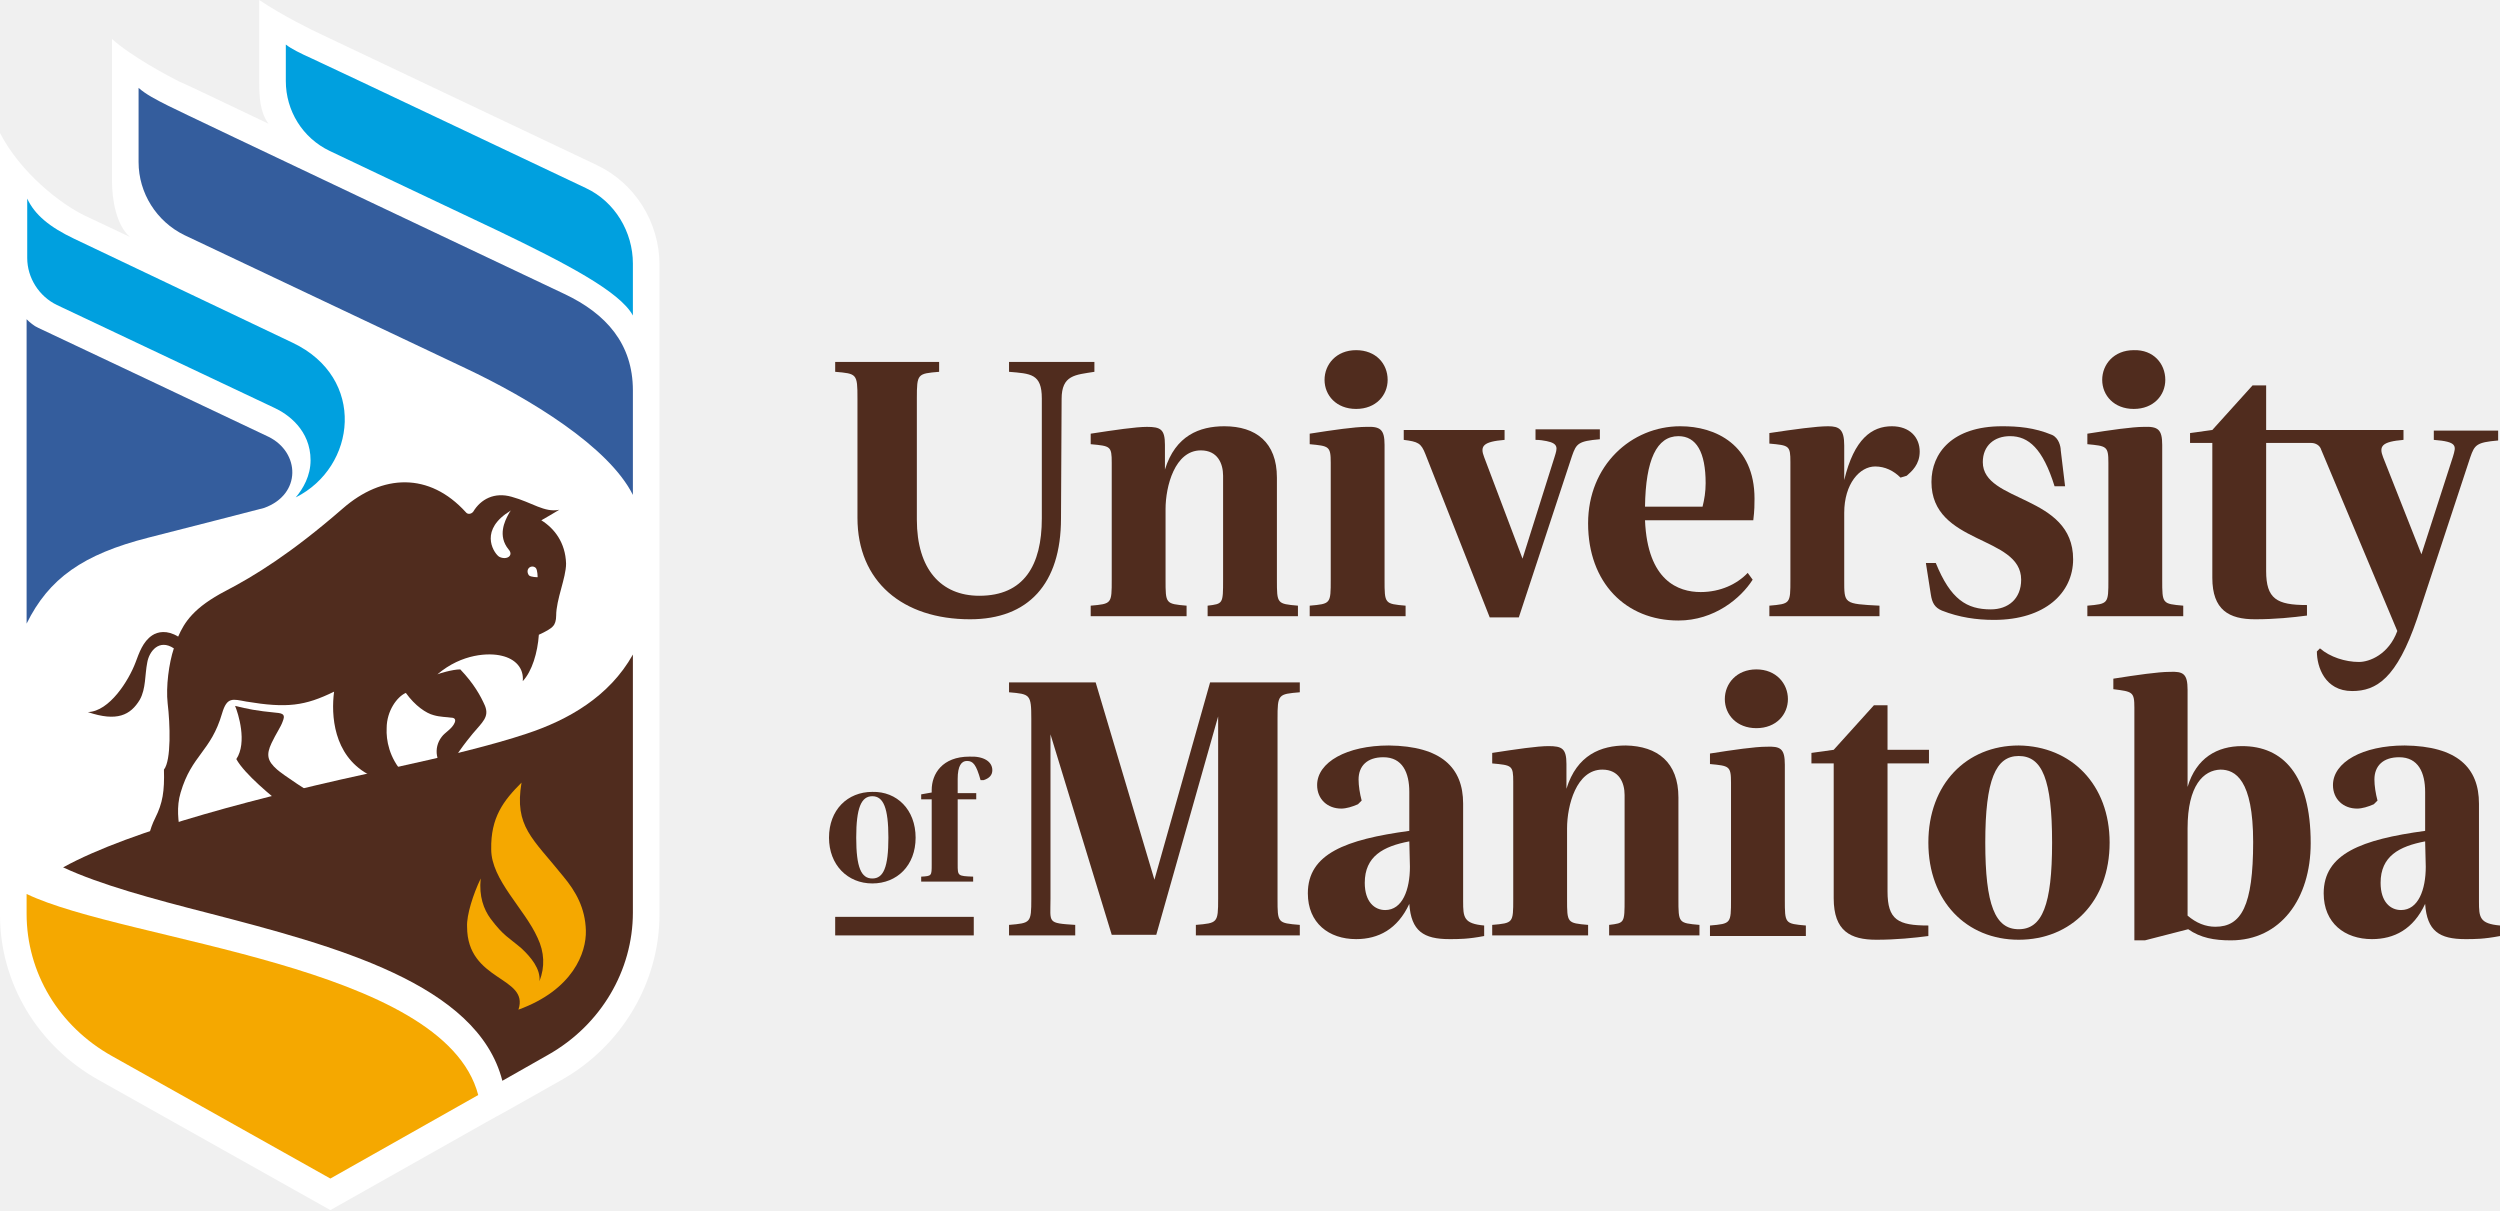
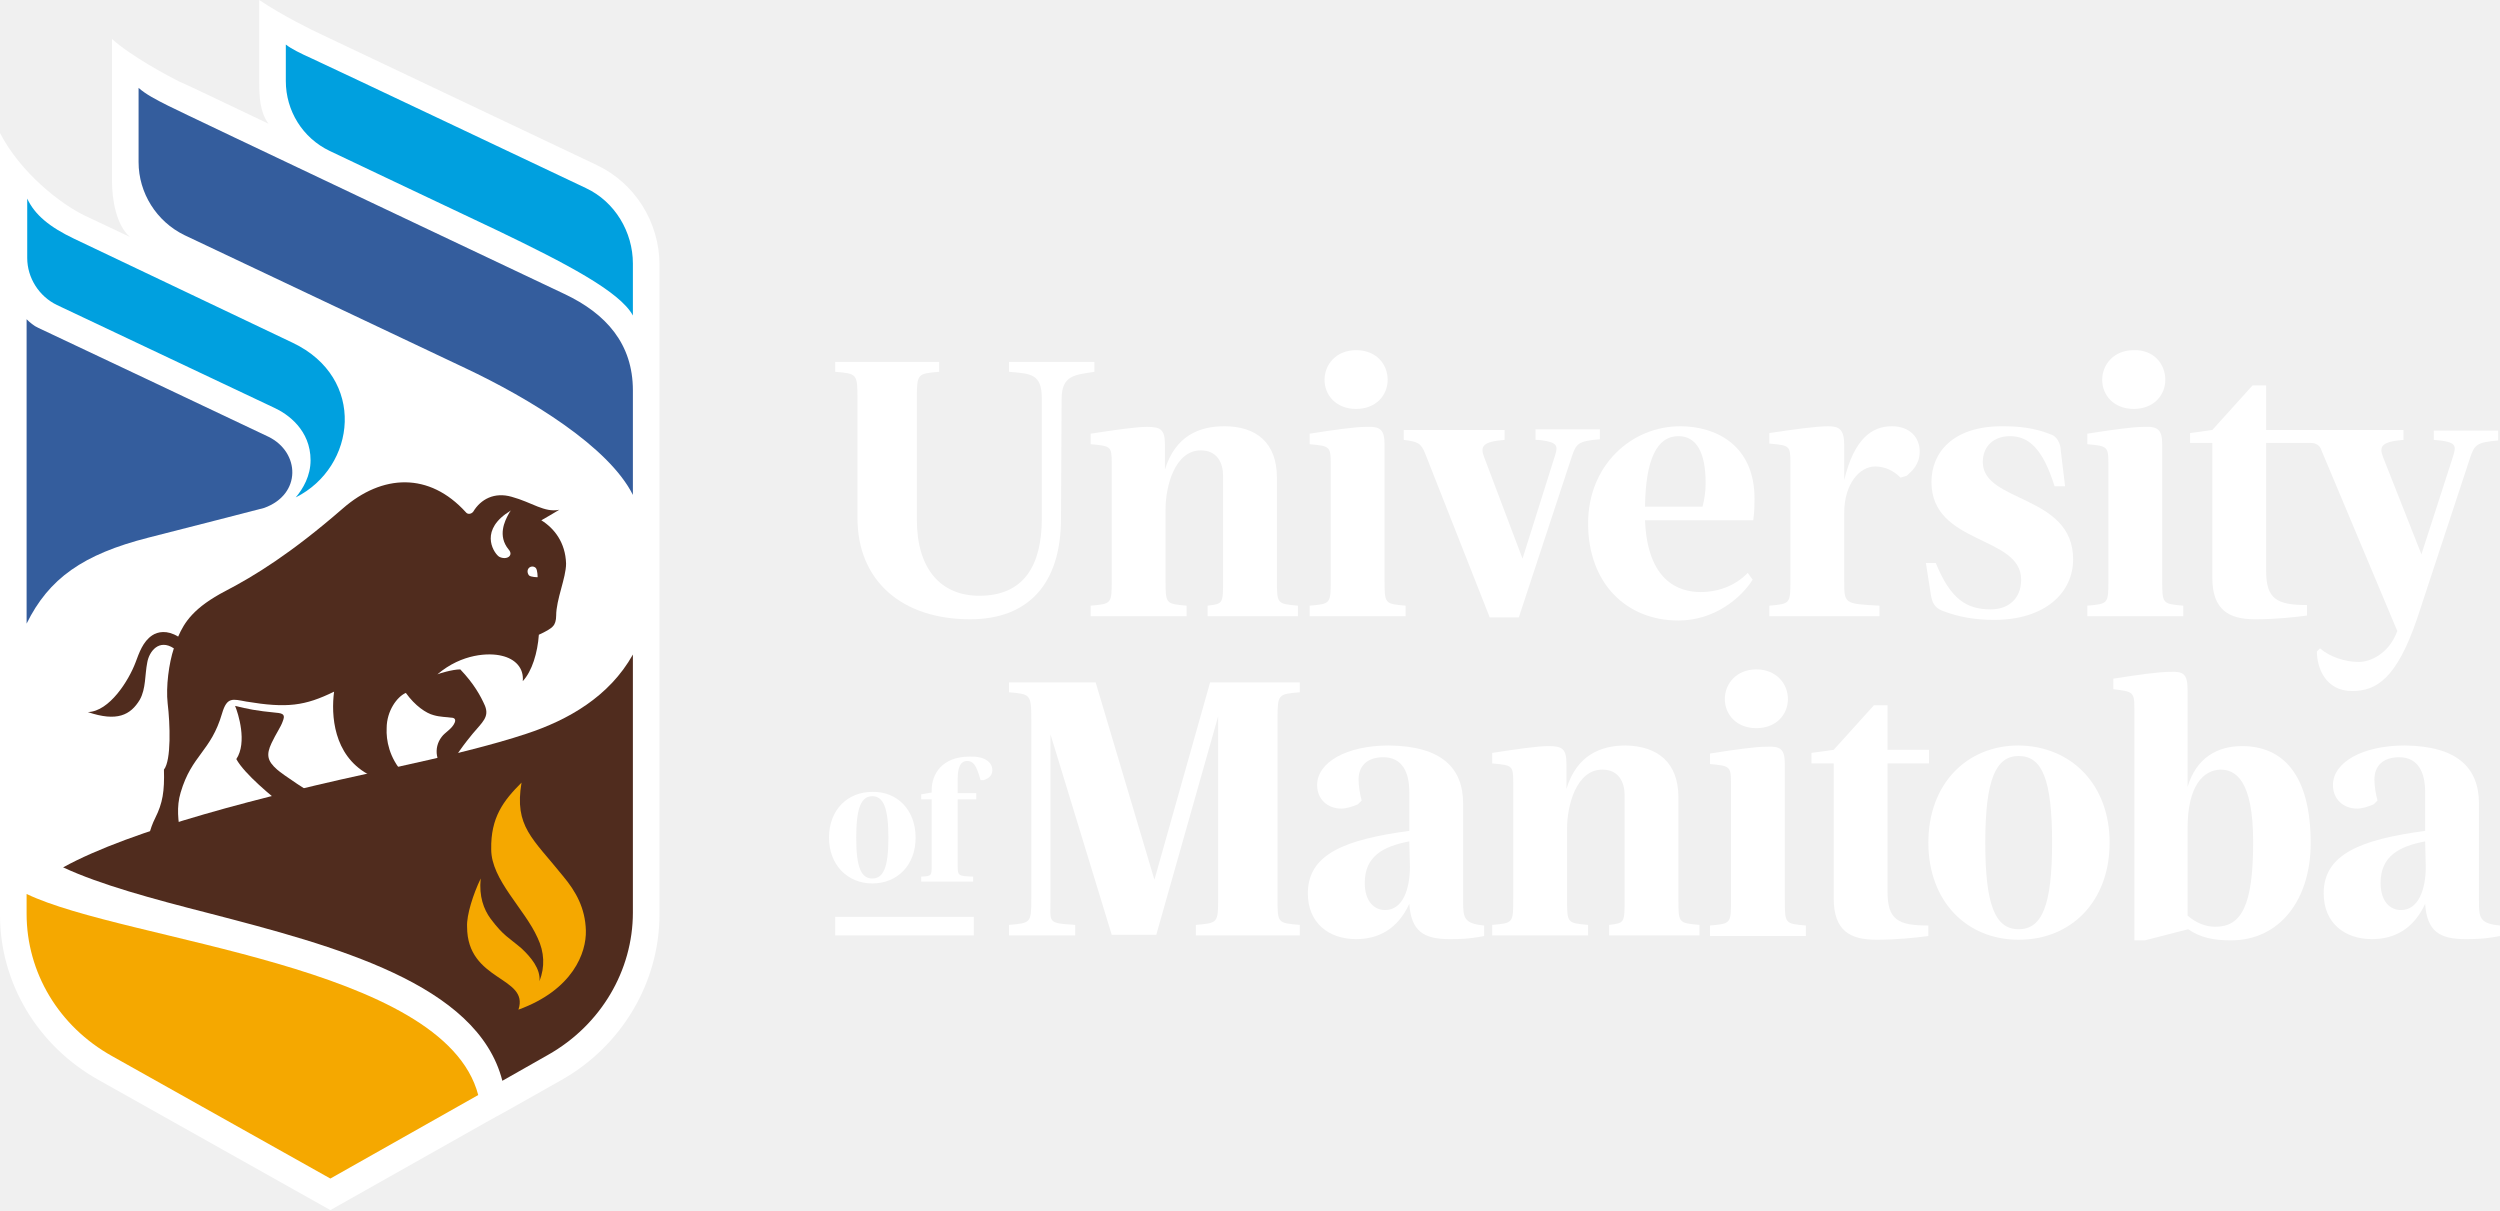
<svg xmlns="http://www.w3.org/2000/svg" viewBox="0 0 404.1 195.6">
  <style type="text/css">

        .st0{fill:#FFFFFF;}
        .st1{fill:#502C1E;}
        .st2{fill:#F5A800;}
        .st3{fill:#00A0DF;}
        .st4{fill:#345D9D;}

    </style>
  <path class="st0" d="M106.6 103.9v-24l0 0V42.8c0-6.9-4-13.2-10.1-16.1L51.8 5.5c-1.1-0.5-6.2-3-9.9-5.5v13.2c0 2.4 0.1 4.9 1.5 6.8 -8-3.8-13.8-6.6-14.4-6.8 -1.8-0.9-7.8-4.1-10.9-6.9 0 3.8 0 22.9 0 22.9 0 3.1 0.7 7.2 2.9 9.1l-7.2-3.4C9.8 33 3.3 27.9 0 21.5v28l0 0v97.8l0 0v0.6c0 11 6.1 21.2 16 26.7l37.4 21 25-14.1 0 0 1.8-1 2-1.1 0 0 8.5-4.8c9.8-5.5 15.9-15.8 15.9-26.8V103.9z" />
-   <rect x="135" y="148.2" class="st1" width="22.4" height="3" />
-   <path class="st1" d="M148 135.4c0 4.5-3 7.4-7 7.4s-7-3-7-7.4c0-4.5 3-7.4 7-7.4C145 127.9 148 130.9 148 135.4zM138.4 135.4c0 4.8 0.8 6.6 2.6 6.6 1.8 0 2.6-1.8 2.6-6.6s-0.8-6.7-2.6-6.7C139.2 128.7 138.4 130.6 138.4 135.4z" />
-   <path class="st1" d="M160.4 124.5c0 0.8-0.5 1.3-1.4 1.6h-0.5c-0.7-2.5-1.2-3.1-2.2-3.1 -0.9 0-1.5 0.8-1.5 2.9v2.3h3v1h-3v10.5c0 1.9 0 1.9 2.5 2v0.8h-8.4v-0.8c1.7-0.1 1.7-0.1 1.7-2v-10.5h-1.7v-0.8l1.7-0.3v-0.4c0-2.6 1.7-5.4 6.1-5.4C159 122.2 160.4 123.1 160.4 124.5z" />
-   <path class="st1" d="M206.4 77.2v16.5c0 3.9 0 3.9 3.4 4.2v1.7h-14.6v-1.7c2.5-0.3 2.5-0.3 2.5-4.2V76.9c0-2-0.9-4.1-3.6-4.1 -4.2 0-5.7 5.8-5.7 9.5v11.4c0 3.9 0 3.9 3.4 4.2v1.7h-15.5v-1.7c3.4-0.3 3.4-0.3 3.4-4.2V74.8c0-2.7-0.2-2.7-3.4-3v-1.7c3.9-0.6 7.3-1.1 9.1-1.1 2.2 0 2.9 0.4 2.9 2.9v4c1.7-5.5 5.6-7 9.6-7C203 68.9 206.4 71.5 206.4 77.2z" />
-   <path class="st1" d="M223.8 71.9v21.8c0 3.9 0 3.9 3.4 4.2v1.7h-15.5v-1.7c3.4-0.3 3.4-0.3 3.4-4.2V74.8c0-2.7-0.3-2.7-3.4-3v-1.7c3.8-0.6 7.3-1.1 9.1-1.1C223.1 68.9 223.8 69.4 223.8 71.9zM224.3 61.4c0 2.5-1.9 4.7-5.1 4.7s-5.1-2.2-5.1-4.7 1.9-4.8 5.1-4.8S224.3 58.8 224.3 61.4z" />
-   <path class="st1" d="M310.3 73c0 2.1-1.3 3.2-2.1 3.9l-1 0.3c-1.1-1.1-2.5-1.8-4.1-1.8 -2.5 0-5 2.8-5 7.5v10.8c0 3.9-0.1 3.9 5.7 4.2v1.7H286v-1.7c3.4-0.3 3.4-0.3 3.4-4.2v-19c0-2.7-0.2-2.7-3.4-3V70c4-0.6 7.6-1.1 9.5-1.1 1.8 0 2.6 0.5 2.6 3.1v5.6c1.6-6.7 4.5-8.7 7.7-8.7C308.7 68.9 310.3 70.7 310.3 73z" />
-   <path class="st1" d="M331.7 70.3c1.1 0.5 1.4 1.9 1.4 2.5l0.7 5.8h-1.7c-1.9-6.1-4.2-8.1-7.2-8.1 -2.5 0-4.4 1.5-4.4 4.2 0 6.6 14.6 5.2 14.6 15.7 0 5.4-4.5 9.8-12.8 9.8 -2.8 0-5.6-0.4-8.4-1.5 -1.2-0.5-1.6-1.3-1.8-2.6l-0.8-5.1h1.6c2.4 5.9 5 7.5 8.9 7.5 2.8 0 4.9-1.7 4.9-4.8 0-7.2-14.5-5.6-14.5-15.8 0-4.7 3.4-9 11.4-9C326.2 68.9 328.8 69.1 331.7 70.3z" />
-   <path class="st1" d="M349.5 71.9v21.8c0 3.9 0 3.9 3.4 4.2v1.7h-15.5v-1.7c3.4-0.3 3.4-0.3 3.4-4.2V74.8c0-2.7-0.3-2.7-3.4-3v-1.7c3.8-0.6 7.3-1.1 9.1-1.1C348.8 68.9 349.5 69.4 349.5 71.9zM350 61.4c0 2.5-1.9 4.7-5.1 4.7s-5.1-2.2-5.1-4.7 1.9-4.8 5.1-4.8C348.1 56.5 350 58.8 350 61.4z" />
-   <path class="st1" d="M248.2 69.5v1.6c0.7 0 1.3 0.1 1.8 0.2 2 0.4 1.7 1.2 1.3 2.5l-5.2 16.5 -6.2-16.4c-0.7-1.8-0.2-2.5 3.3-2.8v-1.6h-16.3v1.6c2.3 0.3 2.8 0.5 3.5 2.3l10.4 26.4h4.7l8.6-26.1c0.7-2 1-2.4 4.5-2.7v-1.6h-10.4V69.5z" />
-   <path class="st1" d="M283.6 80.6c0-8.7-6.3-11.7-12-11.7 -7.9 0-14.9 6.3-14.9 15.7 0 9.6 6.1 15.7 14.6 15.7 5.8 0 10.1-3.6 12-6.6l-0.8-1.1c-1.7 1.8-4.4 3.1-7.6 3.1 -3.6 0-8.6-1.8-9-11.6h17.5C283.6 82.5 283.6 81.5 283.6 80.6zM275.2 81.9h-9.3c0.1-7.6 1.9-11.4 5.4-11.4 2.9 0 4.4 2.6 4.4 7.6C275.7 79.5 275.5 80.7 275.2 81.9z" />
-   <path class="st1" d="M393.4 69.5v1.6c3.9 0.3 3.6 1 3.1 2.7l-5.1 15.8 -6.2-15.7c-0.7-1.8-0.2-2.5 3.3-2.8v-1.6h-11.8 -4.6 -5.8v-7.2h-2.2l-6.5 7.2L354 70v1.6h3.6v21.8c0 5.2 2.7 6.7 6.9 6.7 3.3 0 6.1-0.3 8.4-0.6v-1.7c-4.9 0-6.6-1-6.6-5.5V71.6h7.3c0.7 0 1.4 0.4 1.6 1.1l12.3 29.3c-1.4 3.8-4.5 5-6.2 5 -2.2 0-4.7-0.8-6.3-2.2l-0.5 0.5c0 2.5 1.3 6.4 5.7 6.4 3.9 0 7.2-2 10.5-11.7l8.6-26.1c0.7-2 1-2.4 4.5-2.7v-1.6h-10.4V69.5z" />
-   <path class="st1" d="M210.1 111.9v-1.6h-13.8 -0.7l-9 31.9 -9.5-31.9h-14v1.6c3.4 0.3 3.6 0.3 3.6 4.3v29.1c0 3.9-0.1 3.9-3.6 4.2v1.7h10.7v-1.7c-4.6-0.3-4-0.3-4-4.2v-26.6l9.9 32.4h7.2l10-35.3v29.5c0 3.9-0.1 3.9-3.6 4.2v1.7h16.8v-1.7c-3.6-0.3-3.6-0.3-3.6-4.2v-29.1C206.5 112.2 206.6 112.2 210.1 111.9z" />
-   <path class="st1" d="M236.5 129.9v15.8c0 2.6 0.1 3.6 3.4 3.9v1.7c-2.6 0.5-4.1 0.5-5.6 0.5 -4.2 0-6.2-1.3-6.5-5.7 -1.9 4.1-5 5.7-8.6 5.7 -4.4 0-7.8-2.6-7.8-7.4 0-6.4 6.1-8.7 16.4-10.1V128c0-3.1-1.1-5.6-4.2-5.6 -2.6 0-4 1.4-4 3.6 0 1 0.2 2.3 0.5 3.4l-0.6 0.6c-0.9 0.4-1.9 0.7-2.7 0.7 -2.2 0-3.9-1.5-3.9-3.8 0-3.7 4.8-6.4 11.6-6.4C233 120.6 236.5 124.1 236.5 129.9zM227.8 136c-4.2 0.8-7.2 2.4-7.2 6.7 0 3.1 1.6 4.4 3.3 4.4 2.8 0 4-3.3 4-7L227.8 136 227.8 136z" />
-   <path class="st1" d="M271.3 128.9v16.4c0 3.9 0 3.9 3.4 4.2v1.7h-14.6v-1.7c2.5-0.3 2.5-0.3 2.5-4.2v-16.8c0-2-0.9-4.1-3.6-4.1 -4.2 0-5.7 5.8-5.7 9.5v11.4c0 3.9 0 3.9 3.4 4.2v1.7h-15.5v-1.7c3.4-0.3 3.4-0.3 3.4-4.2v-18.9c0-2.7-0.2-2.7-3.4-3v-1.7c3.9-0.6 7.3-1.1 9.1-1.1 2.2 0 2.9 0.4 2.9 2.9v4c1.7-5.5 5.6-7 9.6-7C267.9 120.6 271.3 123.2 271.3 128.9z" />
-   <path class="st1" d="M288.5 123.6v21.8c0 3.9 0 3.9 3.4 4.2v1.7h-15.5v-1.7c3.4-0.3 3.4-0.3 3.4-4.2v-18.9c0-2.7-0.3-2.7-3.4-3v-1.7c3.8-0.6 7.3-1.1 9.1-1.1C287.8 120.6 288.5 121 288.5 123.6zM289 113c0 2.5-1.9 4.7-5.1 4.7s-5.1-2.2-5.1-4.7 1.9-4.8 5.1-4.8S289 110.5 289 113z" />
-   <path class="st1" d="M311.8 121.2v2.2h-6.7v20.7c0 4.6 1.7 5.5 6.6 5.5v1.7c-2.3 0.3-5.2 0.6-8.4 0.6 -4.2 0-6.9-1.4-6.9-6.7v-21.8h-3.6v-1.7l3.6-0.5 6.5-7.2h2.2v7.2H311.8z" />
-   <path class="st1" d="M341 136.2c0 9.5-6.2 15.7-14.7 15.7 -8.4 0-14.6-6.2-14.6-15.7s6.2-15.7 14.6-15.7C334.8 120.6 341 126.8 341 136.2zM320.9 136.2c0 10.1 1.6 14 5.4 14s5.4-3.9 5.4-14c0-10.2-1.6-14-5.4-14C322.6 122.2 320.9 126 320.9 136.2z" />
-   <path class="st1" d="M353.6 111.5v15.7c1.4-4.7 4.8-6.6 8.8-6.6 6.6 0 11.1 4.6 11.1 15.7 0 9-4.9 15.7-12.9 15.7 -2.7 0-4.9-0.4-6.9-1.8l-7 1.8H345v-37.6c0-2.6-0.3-2.6-3.4-3v-1.7c3.8-0.6 7.3-1.1 9.1-1.1C352.9 108.5 353.6 108.9 353.6 111.5zM353.6 133.9V148c1.4 1.2 2.9 1.8 4.5 1.8 4.2 0 6.1-3.4 6.1-13.7 0-10.1-2.9-11.7-5.3-11.7C356.2 124.5 353.6 126.9 353.6 133.9z" />
-   <path class="st1" d="M400.7 129.9v15.8c0 2.6 0.1 3.6 3.4 3.9v1.7c-2.6 0.5-4.1 0.5-5.6 0.5 -4.2 0-6.2-1.3-6.5-5.7 -1.9 4.1-5 5.7-8.6 5.7 -4.4 0-7.8-2.6-7.8-7.4 0-6.4 6.1-8.7 16.4-10.1V128c0-3.1-1.1-5.6-4.2-5.6 -2.6 0-4 1.4-4 3.6 0 1 0.2 2.3 0.5 3.4l-0.6 0.6c-0.9 0.4-1.9 0.7-2.7 0.7 -2.2 0-3.9-1.5-3.9-3.8 0-3.7 4.8-6.4 11.6-6.4C397.2 120.6 400.7 124.1 400.7 129.9zM392 136c-4.2 0.8-7.2 2.4-7.2 6.7 0 3.1 1.6 4.4 3.3 4.4 2.8 0 4-3.3 4-7L392 136 392 136z" />
-   <path class="st1" d="M171.6 64.5l-0.1 19.3c0 10.6-5.3 16.3-14.7 16.3 -10.9 0-18.2-6.1-18.2-16.4V64.4l0 0c0-4-0.1-4-3.6-4.3v-1.6h16.8v1.6c-3.5 0.3-3.6 0.3-3.6 4.3l0 0V84c0 8 3.9 12.3 10.1 12.3 7.2 0 10.1-4.9 10.1-12.5V64.4l0 0c0-4-1.8-4-5.3-4.3v-1.6h13.8v1.6C173.8 60.6 171.6 60.6 171.6 64.5L171.6 64.5z" />
+   <rect x="135" y="148.2" class="st0" width="22.4" height="3" />
+   <path class="st0" d="M148 135.4c0 4.5-3 7.4-7 7.4s-7-3-7-7.4c0-4.5 3-7.4 7-7.4C145 127.9 148 130.9 148 135.4zM138.4 135.4c0 4.8 0.8 6.6 2.6 6.6 1.8 0 2.6-1.8 2.6-6.6s-0.8-6.7-2.6-6.7C139.2 128.7 138.4 130.6 138.4 135.4z" />
+   <path class="st0" d="M160.4 124.5c0 0.8-0.5 1.3-1.4 1.6h-0.5c-0.7-2.5-1.2-3.1-2.2-3.1 -0.9 0-1.5 0.8-1.5 2.9v2.3h3v1h-3v10.5c0 1.9 0 1.9 2.5 2v0.8h-8.4v-0.8c1.7-0.1 1.7-0.1 1.7-2v-10.5h-1.7v-0.8l1.7-0.3v-0.4c0-2.6 1.7-5.4 6.1-5.4C159 122.2 160.4 123.1 160.4 124.5z" />
+   <path class="st0" d="M206.4 77.2v16.5c0 3.9 0 3.9 3.4 4.2v1.7h-14.6v-1.7c2.5-0.3 2.5-0.3 2.5-4.2V76.9c0-2-0.9-4.1-3.6-4.1 -4.2 0-5.7 5.8-5.7 9.5v11.4c0 3.9 0 3.9 3.4 4.2v1.7h-15.5v-1.7c3.4-0.3 3.4-0.3 3.4-4.2V74.8c0-2.7-0.2-2.7-3.4-3v-1.7c3.9-0.6 7.3-1.1 9.1-1.1 2.2 0 2.9 0.4 2.9 2.9v4c1.7-5.5 5.6-7 9.6-7C203 68.9 206.4 71.5 206.4 77.2z" />
+   <path class="st0" d="M223.8 71.9v21.8c0 3.9 0 3.9 3.4 4.2v1.7h-15.5v-1.7c3.4-0.3 3.4-0.3 3.4-4.2V74.8c0-2.7-0.3-2.7-3.4-3v-1.7c3.8-0.6 7.3-1.1 9.1-1.1C223.1 68.9 223.8 69.4 223.8 71.9zM224.3 61.4c0 2.5-1.9 4.7-5.1 4.7s-5.1-2.2-5.1-4.7 1.9-4.8 5.1-4.8S224.3 58.8 224.3 61.4z" />
+   <path class="st0" d="M310.3 73c0 2.1-1.3 3.2-2.1 3.9l-1 0.3c-1.1-1.1-2.5-1.8-4.1-1.8 -2.5 0-5 2.8-5 7.5v10.8c0 3.9-0.1 3.9 5.7 4.2v1.7H286v-1.7c3.4-0.3 3.4-0.3 3.4-4.2v-19c0-2.7-0.2-2.7-3.4-3V70c4-0.6 7.6-1.1 9.5-1.1 1.8 0 2.6 0.5 2.6 3.1v5.6c1.6-6.7 4.5-8.7 7.7-8.7C308.7 68.9 310.3 70.7 310.3 73z" />
+   <path class="st0" d="M331.7 70.3c1.1 0.5 1.4 1.9 1.4 2.5l0.7 5.8h-1.7c-1.9-6.1-4.2-8.1-7.2-8.1 -2.5 0-4.4 1.5-4.4 4.2 0 6.6 14.6 5.2 14.6 15.7 0 5.4-4.5 9.8-12.8 9.8 -2.8 0-5.6-0.4-8.4-1.5 -1.2-0.5-1.6-1.3-1.8-2.6l-0.8-5.1h1.6c2.4 5.9 5 7.5 8.9 7.5 2.8 0 4.9-1.7 4.9-4.8 0-7.2-14.5-5.6-14.5-15.8 0-4.7 3.4-9 11.4-9C326.2 68.9 328.8 69.1 331.7 70.3z" />
+   <path class="st0" d="M349.5 71.9v21.8c0 3.9 0 3.9 3.4 4.2v1.7h-15.5v-1.7c3.4-0.3 3.4-0.3 3.4-4.2V74.8c0-2.7-0.3-2.7-3.4-3v-1.7c3.8-0.6 7.3-1.1 9.1-1.1C348.8 68.9 349.5 69.4 349.5 71.9zM350 61.4c0 2.5-1.9 4.7-5.1 4.7s-5.1-2.2-5.1-4.7 1.9-4.8 5.1-4.8C348.1 56.5 350 58.8 350 61.4z" />
+   <path class="st0" d="M248.2 69.5v1.6c0.7 0 1.3 0.1 1.8 0.2 2 0.4 1.7 1.2 1.3 2.5l-5.2 16.5 -6.2-16.4c-0.7-1.8-0.2-2.5 3.3-2.8v-1.6h-16.3v1.6c2.3 0.3 2.8 0.5 3.5 2.3l10.4 26.4h4.7l8.6-26.1c0.7-2 1-2.4 4.5-2.7v-1.6h-10.4V69.5z" />
+   <path class="st0" d="M283.6 80.6c0-8.7-6.3-11.7-12-11.7 -7.9 0-14.9 6.3-14.9 15.7 0 9.6 6.1 15.7 14.6 15.7 5.8 0 10.1-3.6 12-6.6l-0.8-1.1c-1.7 1.8-4.4 3.1-7.6 3.1 -3.6 0-8.6-1.8-9-11.6h17.5C283.6 82.5 283.6 81.5 283.6 80.6zM275.2 81.9h-9.3c0.1-7.6 1.9-11.4 5.4-11.4 2.9 0 4.4 2.6 4.4 7.6C275.7 79.5 275.5 80.7 275.2 81.9z" />
+   <path class="st0" d="M393.4 69.5v1.6c3.9 0.3 3.6 1 3.1 2.7l-5.1 15.8 -6.2-15.7c-0.7-1.8-0.2-2.5 3.3-2.8v-1.6h-11.8 -4.6 -5.8v-7.2h-2.2l-6.5 7.2L354 70v1.6h3.6v21.8c0 5.2 2.7 6.7 6.9 6.7 3.3 0 6.1-0.3 8.4-0.6v-1.7c-4.9 0-6.6-1-6.6-5.5V71.6h7.3c0.7 0 1.4 0.4 1.6 1.1l12.3 29.3c-1.4 3.8-4.5 5-6.2 5 -2.2 0-4.7-0.8-6.3-2.2l-0.5 0.5c0 2.5 1.3 6.4 5.7 6.4 3.9 0 7.2-2 10.5-11.7l8.6-26.1c0.7-2 1-2.4 4.5-2.7v-1.6h-10.4V69.5z" />
+   <path class="st0" d="M210.1 111.9v-1.6h-13.8 -0.7l-9 31.9 -9.5-31.9h-14v1.6c3.4 0.3 3.6 0.3 3.6 4.3v29.1c0 3.9-0.1 3.9-3.6 4.2v1.7h10.7v-1.7c-4.6-0.3-4-0.3-4-4.2v-26.6l9.9 32.4h7.2l10-35.3v29.5c0 3.9-0.1 3.9-3.6 4.2v1.7h16.8v-1.7c-3.6-0.3-3.6-0.3-3.6-4.2v-29.1C206.5 112.2 206.6 112.2 210.1 111.9z" />
+   <path class="st0" d="M236.5 129.9v15.8c0 2.6 0.1 3.6 3.4 3.9v1.7c-2.6 0.5-4.1 0.5-5.6 0.5 -4.2 0-6.2-1.3-6.5-5.7 -1.9 4.1-5 5.7-8.6 5.7 -4.4 0-7.8-2.6-7.8-7.4 0-6.4 6.1-8.7 16.4-10.1V128c0-3.1-1.1-5.6-4.2-5.6 -2.6 0-4 1.4-4 3.6 0 1 0.2 2.3 0.5 3.4l-0.6 0.6c-0.9 0.4-1.9 0.7-2.7 0.7 -2.2 0-3.9-1.5-3.9-3.8 0-3.7 4.8-6.4 11.6-6.4C233 120.6 236.5 124.1 236.5 129.9zM227.8 136c-4.2 0.8-7.2 2.4-7.2 6.7 0 3.1 1.6 4.4 3.3 4.4 2.8 0 4-3.3 4-7L227.8 136 227.8 136z" />
+   <path class="st0" d="M271.3 128.9v16.4c0 3.9 0 3.9 3.4 4.2v1.7h-14.6v-1.7c2.5-0.3 2.5-0.3 2.5-4.2v-16.8c0-2-0.9-4.1-3.6-4.1 -4.2 0-5.7 5.8-5.7 9.5v11.4c0 3.9 0 3.9 3.4 4.2v1.7h-15.5v-1.7c3.4-0.3 3.4-0.3 3.4-4.2v-18.9c0-2.7-0.2-2.7-3.4-3v-1.7c3.9-0.6 7.3-1.1 9.1-1.1 2.2 0 2.9 0.4 2.9 2.9v4c1.7-5.5 5.6-7 9.6-7C267.9 120.6 271.3 123.2 271.3 128.9z" />
+   <path class="st0" d="M288.5 123.6v21.8c0 3.9 0 3.9 3.4 4.2v1.7h-15.5v-1.7c3.4-0.3 3.4-0.3 3.4-4.2v-18.9c0-2.7-0.3-2.7-3.4-3v-1.7c3.8-0.6 7.3-1.1 9.1-1.1C287.8 120.6 288.5 121 288.5 123.6zM289 113c0 2.5-1.9 4.7-5.1 4.7s-5.1-2.2-5.1-4.7 1.9-4.8 5.1-4.8S289 110.5 289 113z" />
+   <path class="st0" d="M311.8 121.2v2.2h-6.7v20.7c0 4.6 1.7 5.5 6.6 5.5v1.7c-2.3 0.3-5.2 0.6-8.4 0.6 -4.2 0-6.9-1.4-6.9-6.7v-21.8h-3.6v-1.7l3.6-0.5 6.5-7.2h2.2v7.2H311.8z" />
+   <path class="st0" d="M341 136.2c0 9.5-6.2 15.7-14.7 15.7 -8.4 0-14.6-6.2-14.6-15.7s6.2-15.7 14.6-15.7C334.8 120.6 341 126.8 341 136.2zM320.9 136.2c0 10.1 1.6 14 5.4 14s5.4-3.9 5.4-14c0-10.2-1.6-14-5.4-14C322.6 122.2 320.9 126 320.9 136.2z" />
+   <path class="st0" d="M353.6 111.5v15.7c1.4-4.7 4.8-6.6 8.8-6.6 6.6 0 11.1 4.6 11.1 15.7 0 9-4.9 15.7-12.9 15.7 -2.7 0-4.9-0.4-6.9-1.8l-7 1.8H345v-37.6c0-2.6-0.3-2.6-3.4-3v-1.7c3.8-0.6 7.3-1.1 9.1-1.1C352.9 108.5 353.6 108.9 353.6 111.5zM353.6 133.9V148c1.4 1.2 2.9 1.8 4.5 1.8 4.2 0 6.1-3.4 6.1-13.7 0-10.1-2.9-11.7-5.3-11.7C356.2 124.5 353.6 126.9 353.6 133.9z" />
+   <path class="st0" d="M400.7 129.9v15.8c0 2.6 0.1 3.6 3.4 3.9v1.7c-2.6 0.5-4.1 0.5-5.6 0.5 -4.2 0-6.2-1.3-6.5-5.7 -1.9 4.1-5 5.7-8.6 5.7 -4.4 0-7.8-2.6-7.8-7.4 0-6.4 6.1-8.7 16.4-10.1V128c0-3.1-1.1-5.6-4.2-5.6 -2.6 0-4 1.4-4 3.6 0 1 0.2 2.3 0.5 3.4l-0.6 0.6c-0.9 0.4-1.9 0.7-2.7 0.7 -2.2 0-3.9-1.5-3.9-3.8 0-3.7 4.8-6.4 11.6-6.4C397.2 120.6 400.7 124.1 400.7 129.9zM392 136c-4.2 0.8-7.2 2.4-7.2 6.7 0 3.1 1.6 4.4 3.3 4.4 2.8 0 4-3.3 4-7L392 136 392 136z" />
+   <path class="st0" d="M171.6 64.5l-0.1 19.3c0 10.6-5.3 16.3-14.7 16.3 -10.9 0-18.2-6.1-18.2-16.4V64.4l0 0c0-4-0.1-4-3.6-4.3v-1.6h16.8v1.6c-3.5 0.3-3.6 0.3-3.6 4.3l0 0V84c0 8 3.9 12.3 10.1 12.3 7.2 0 10.1-4.9 10.1-12.5V64.4l0 0c0-4-1.8-4-5.3-4.3v-1.6h13.8v1.6C173.8 60.6 171.6 60.6 171.6 64.5L171.6 64.5z" />
  <path class="st2" d="M4.3 144.5v3.2c0 9.5 5.2 18.2 13.8 23l35.3 19.8L77.3 177C71.8 155.9 20.3 152.2 4.3 144.5z" />
  <path class="st1" d="M102.3 105.8c-3.8 6.8-10.5 10.6-17.2 12.8 -5.4 1.8-12.7 3.6-22.8 5.8 -19.8 4.3-41 9.7-52.1 15.8 6 2.8 14.5 5.1 23.5 7.4 20.4 5.3 43.5 11.4 47.5 27.1l7.4-4.2c8.5-4.8 13.7-13.6 13.7-23V105.8z" />
  <path class="st1" d="M43.9 120.1c0.7-1.5 1.5-2.6 1.8-3.5 0.4-1 0.2-1.3-1.1-1.4 -3.1-0.3-4.6-0.6-6.6-1.1 0.5 1.2 2 5.9 0.2 8.6 1.3 2.4 5.8 6.1 8 7.8 1.9-0.4 4.2-0.8 6.1-1.2 -2.3-1.2-6.6-4.1-7.5-4.9C43.2 123 43 122 43.9 120.1z" />
  <path class="st1" d="M87.5 84.1c0.9-0.5 1.9-1.1 2.9-1.7 -2.4 0.5-4.4-1.2-7.7-2.1 -2.8-0.8-5 0.4-6.2 2.4 -0.3 0.4-0.9 0.5-1.2 0.1 -5.9-6.5-13.5-6.2-19.9-0.6C47 89.5 41.1 93.1 36.5 95.5c-5.2 2.7-6.7 5.1-7.7 7.4 -1.8-1.1-3.3-0.8-4.2-0.2 -1.5 1-2.1 2.8-2.7 4.4 -1.1 2.9-4.2 7.9-7.7 8 4.7 1.6 6.9 0.5 8.4-2 1-1.8 0.8-4 1.2-6 0.3-1.8 1.9-3.9 4.3-2.3 -0.8 2.4-1.3 6.2-1 8.9 0.4 3.3 0.6 9.2-0.6 10.7 0.1 3.5-0.2 5.4-1.4 7.8 -0.9 1.8-1.4 3.8-1 5 1.4 0.1 3.5-1.9 5.1-2.4 -0.4-2-0.7-4.4 0-6.7 1.8-6.1 4.9-6.6 6.7-12.8 0.8-2.7 1.7-2.3 3.9-1.9 6.6 1.1 9.5 0.7 14.2-1.6 -0.5 3.8-0.1 10.2 5.4 13.3 2.1 1.2 2.1 1.6 3 1.4 0.5-0.1 4.4 0.3 2.8-1.5 -2.3-2.5-2.8-5.4-2.7-7.3 0-2.8 1.7-5.1 3.1-5.7 1.5 2.1 3.3 3.3 4.5 3.6 1 0.3 2.2 0.3 2.8 0.4 0.6 0 0.8 0.3 0.6 0.8 -0.4 1-1.6 1.6-2.1 2.3 -1.4 1.8-1 4.4 1.1 5.8 0.3-1.9 3-5.2 3.9-6.3 1.6-1.9 2.7-2.7 2-4.5 -0.7-1.6-1.8-3.6-4-5.9 -1.3 0-3.5 0.7-3.7 0.8 4-3.4 8.4-3.5 10.4-3 2.2 0.5 3.6 2 3.4 4.1 1.5-1.6 2.4-4.6 2.6-7.5 1.1-0.5 2-1 2.3-1.4 0.3-0.3 0.5-0.9 0.5-1.7 0-2.6 1.6-6.1 1.6-8.4C91.4 87.7 89.6 85.4 87.5 84.1z" />
  <path class="st0" d="M86.9 93.3c0 0 0-1.2-0.3-1.5s-0.8-0.3-1.1 0 -0.3 0.8 0 1.2C85.8 93.3 86.9 93.3 86.9 93.3z" />
  <path class="st0" d="M81.7 83.1c0.3-0.2 0.6-0.4 0.9-0.6 0 0-0.2 0.2-0.4 0.6 -0.6 1.1-1.8 3.5 0 5.7 0.9 1-0.3 1.8-1.5 1.2C80 89.6 77.5 86.2 81.7 83.1z" />
  <path class="st2" d="M91 141.6c-4.9-6.1-7.9-8-6.7-15.1 -2.9 2.9-5 5.6-4.9 10.8 0 4.9 5.4 9.6 7.5 14.3 1.1 2.3 1.2 4.7 0.3 7 0.2-2-1.4-3.9-2.9-5.3 -2.1-1.8-2.9-2-5-4.8 -1.1-1.5-1.9-3.6-1.6-6.5 -1.2 2.5-2.3 5.9-2.2 7.8 0 8.9 10.1 8 8.3 13.4 8.8-3.2 11-9.2 10.9-12.8S93.1 144.1 91 141.6z" />
  <path class="st3" d="M102.3 51c-2.1-3.9-11-8.5-21.8-13.7 -10.8-5.1-27.2-12.9-27.2-12.9 -4.4-2.1-7.1-6.5-7.1-11.3V7.2c0.9 0.7 2.3 1.4 4.3 2.3s44.2 20.9 44.2 20.9c4.7 2.2 7.6 7.1 7.6 12.2V51z" />
  <path class="st4" d="M22.4 14.2v12c0 5 2.9 9.6 7.4 11.8 0 0 34.6 16.4 45.4 21.5 10.4 4.9 23.2 12.7 27.1 20.5V63.1c0-7.5-4.3-12.4-11.1-15.6 0 0-62.1-29.4-64-30.4C25.2 16.1 23.5 15.2 22.4 14.2z" />
  <path class="st4" d="M43.4 70.6c0 0-36.5-17.3-37.2-17.6s-1.4-0.9-1.9-1.4v49.2c3.6-7.3 9.1-11.2 19.7-13.9 7.8-2 15.3-3.9 18.7-4.8C48.8 79.9 48.5 73.1 43.4 70.6z" />
  <path class="st3" d="M47.3 55.4C35.3 49.7 16 40.5 12 38.6s-6.4-3.9-7.6-6.5v9.6c0 3.2 1.9 6.2 4.8 7.6l35.1 16.6c2.2 1 5.9 3.6 5.9 8.5 0 2.5-1.2 4.6-2.4 6C57.6 75.5 59.3 61.1 47.3 55.4z" />
</svg>
